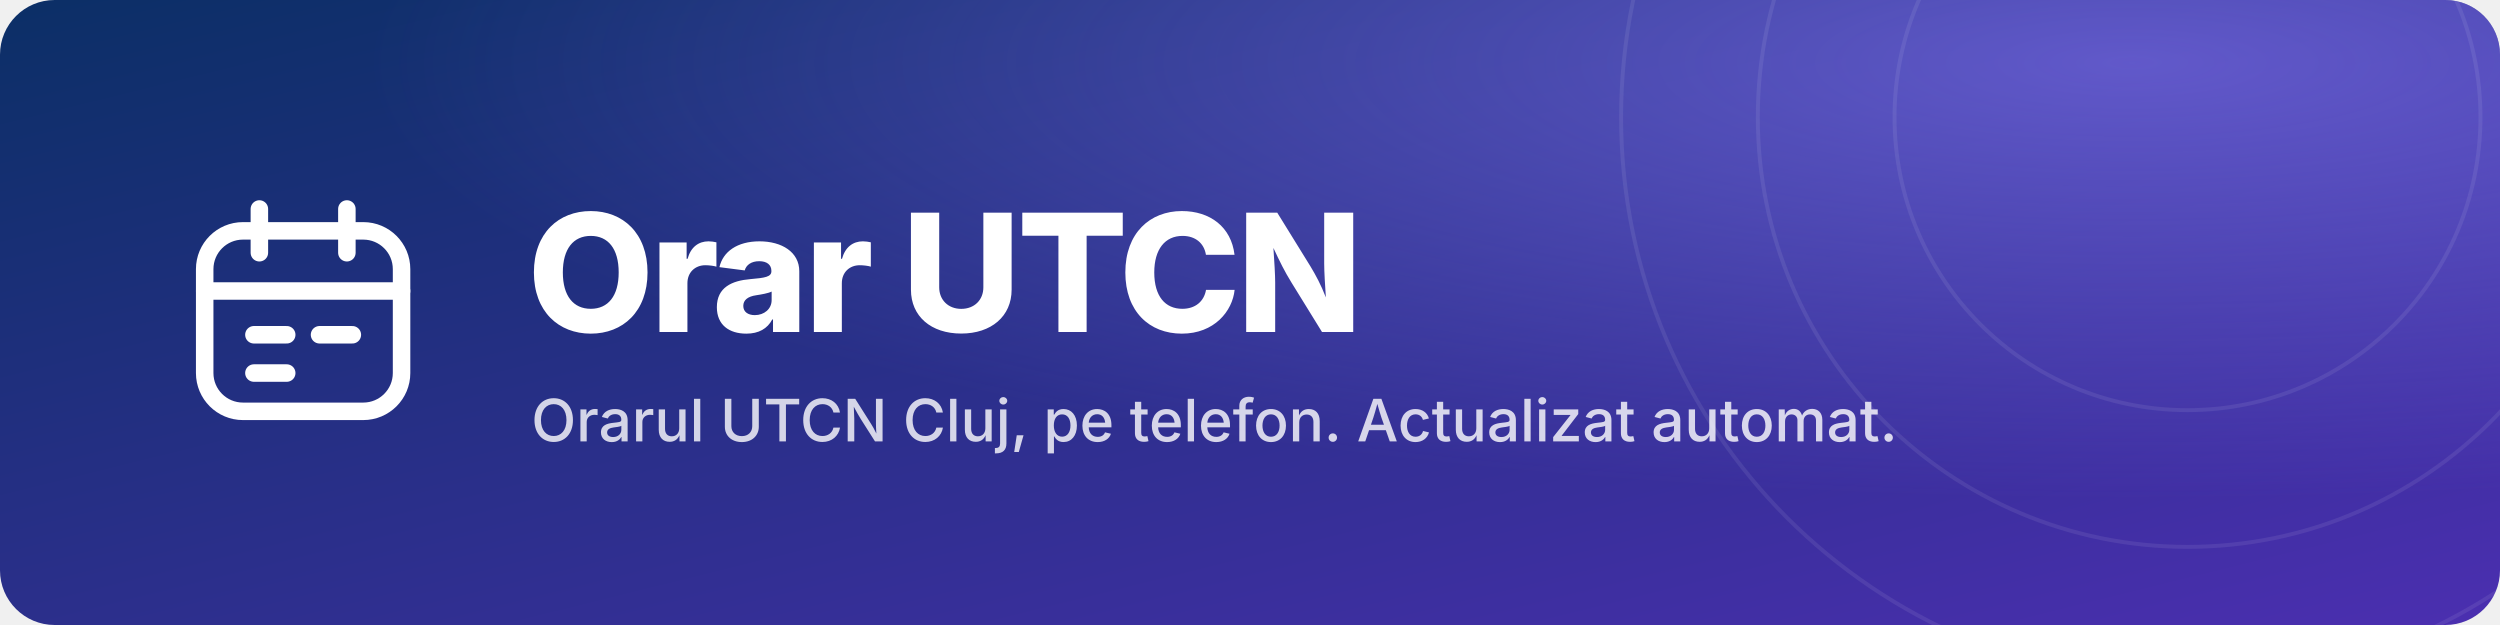
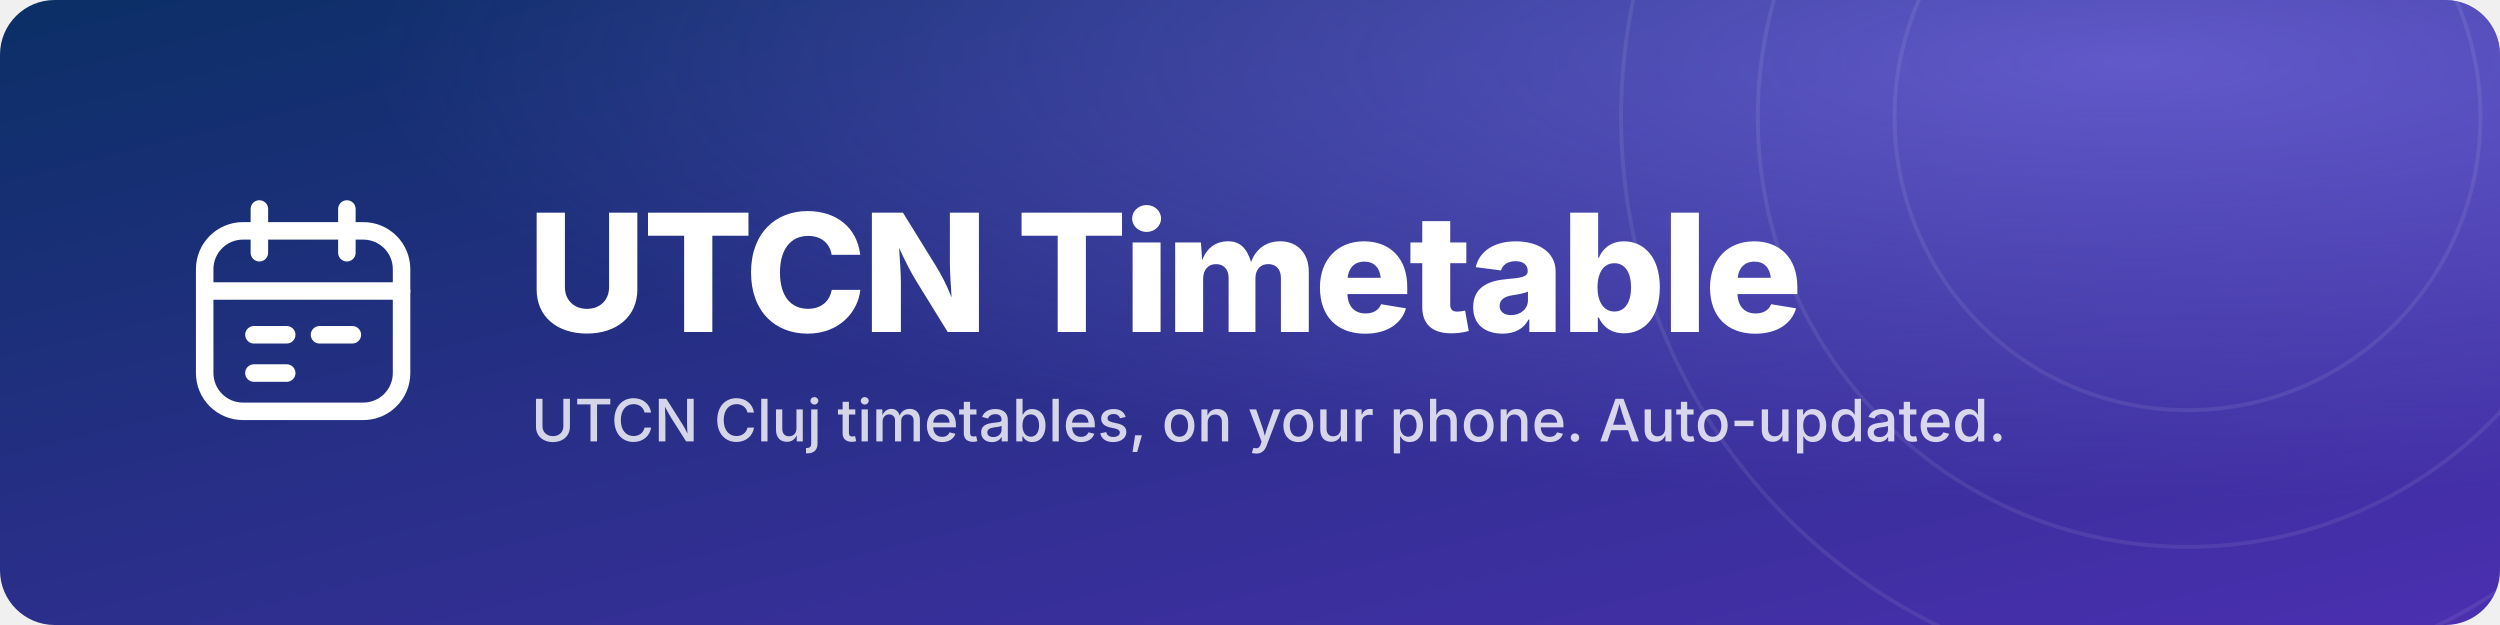
- <svg xmlns="http://www.w3.org/2000/svg" viewBox="0 0 1280 320" width="1280" height="320" role="img" aria-label="Orar UTCN">
+ <svg xmlns="http://www.w3.org/2000/svg" viewBox="0 0 1280 320" width="1280" height="320" role="img" aria-label="UTCN Timetable">
  <defs>
    <linearGradient id="g" x1="0" y1="0" x2="1" y2="1">
      <stop offset="0" stop-color="#0b2f66" />
      <stop offset="1" stop-color="#4b2fb0" />
    </linearGradient>
    <radialGradient id="glow" cx="0.85" cy="0.1" r="0.7">
      <stop offset="0" stop-color="#8f7bff" stop-opacity=".55" />
      <stop offset="1" stop-color="#8f7bff" stop-opacity="0" />
    </radialGradient>
  </defs>
  <rect width="1280" height="320" rx="28" fill="url(#g)" />
  <rect width="1280" height="320" rx="28" fill="url(#glow)" />
  <g opacity=".08" fill="none" stroke="#fff" stroke-width="2">
    <circle cx="1120" cy="60" r="150" />
    <circle cx="1120" cy="60" r="220" />
    <circle cx="1120" cy="60" r="290" />
  </g>
  <g transform="translate(88 93) scale(5.6)" fill="none" stroke="#ffffff" stroke-width="1.6" stroke-linecap="round" stroke-linejoin="round">
    <rect x="3" y="4.5" width="18" height="16.5" rx="3.5" />
    <path d="M8 2.5v4M16 2.5v4M3 10h18" />
    <path d="M7.5 14h3M13.5 14h3M7.5 17.5h3" />
  </g>
-   <text x="270" y="170" font-family="Inter,'Segoe UI',Helvetica,Arial,sans-serif" font-size="84" font-weight="800" letter-spacing="-2" fill="#ffffff">Orar UTCN</text>
-   <text x="272" y="226" font-family="Inter,'Segoe UI',Helvetica,Arial,sans-serif" font-size="30" font-weight="500" fill="#ffffffcc">Orarul UTCN Cluj, pe telefon. Actualizat automat.</text>
+   <text x="270" y="170" font-family="Inter,'Segoe UI',Helvetica,Arial,sans-serif" font-size="84" font-weight="800" letter-spacing="-2" fill="#ffffff">UTCN Timetable</text>
+   <text x="272" y="226" font-family="Inter,'Segoe UI',Helvetica,Arial,sans-serif" font-size="30" font-weight="500" fill="#ffffffcc">UTCN Cluj timetables, on your phone. Auto-updated.</text>
</svg>
